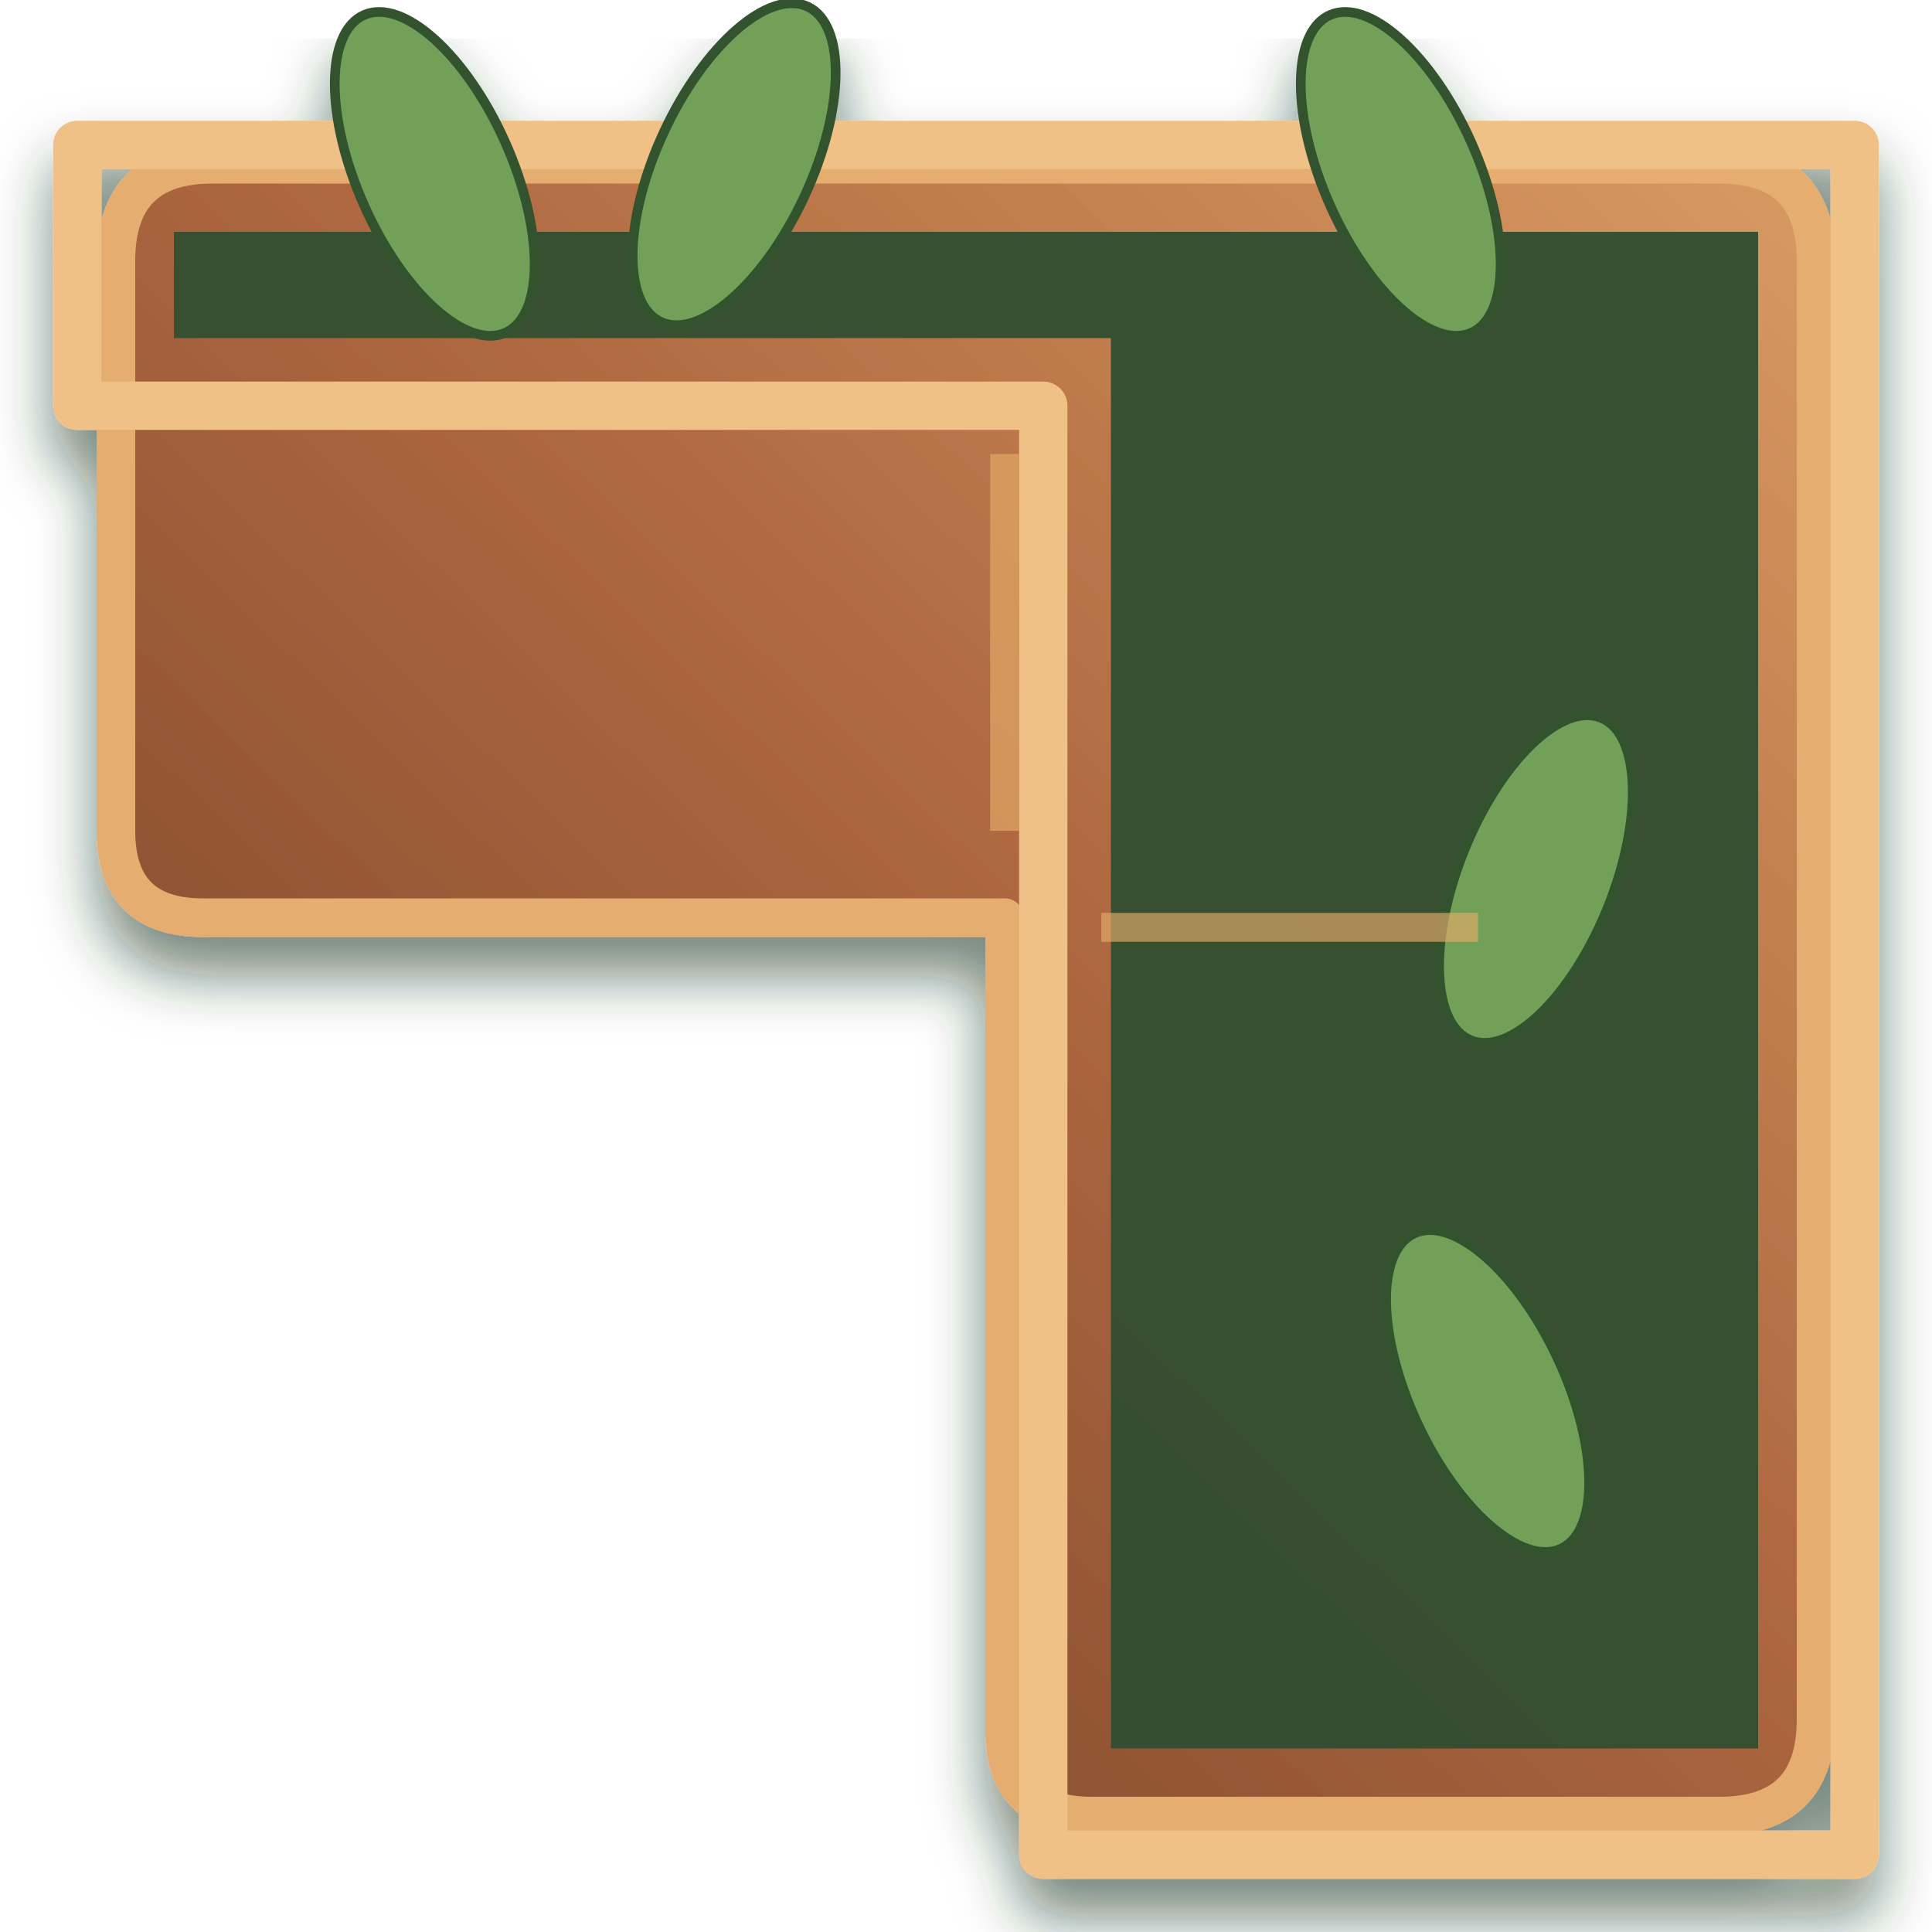
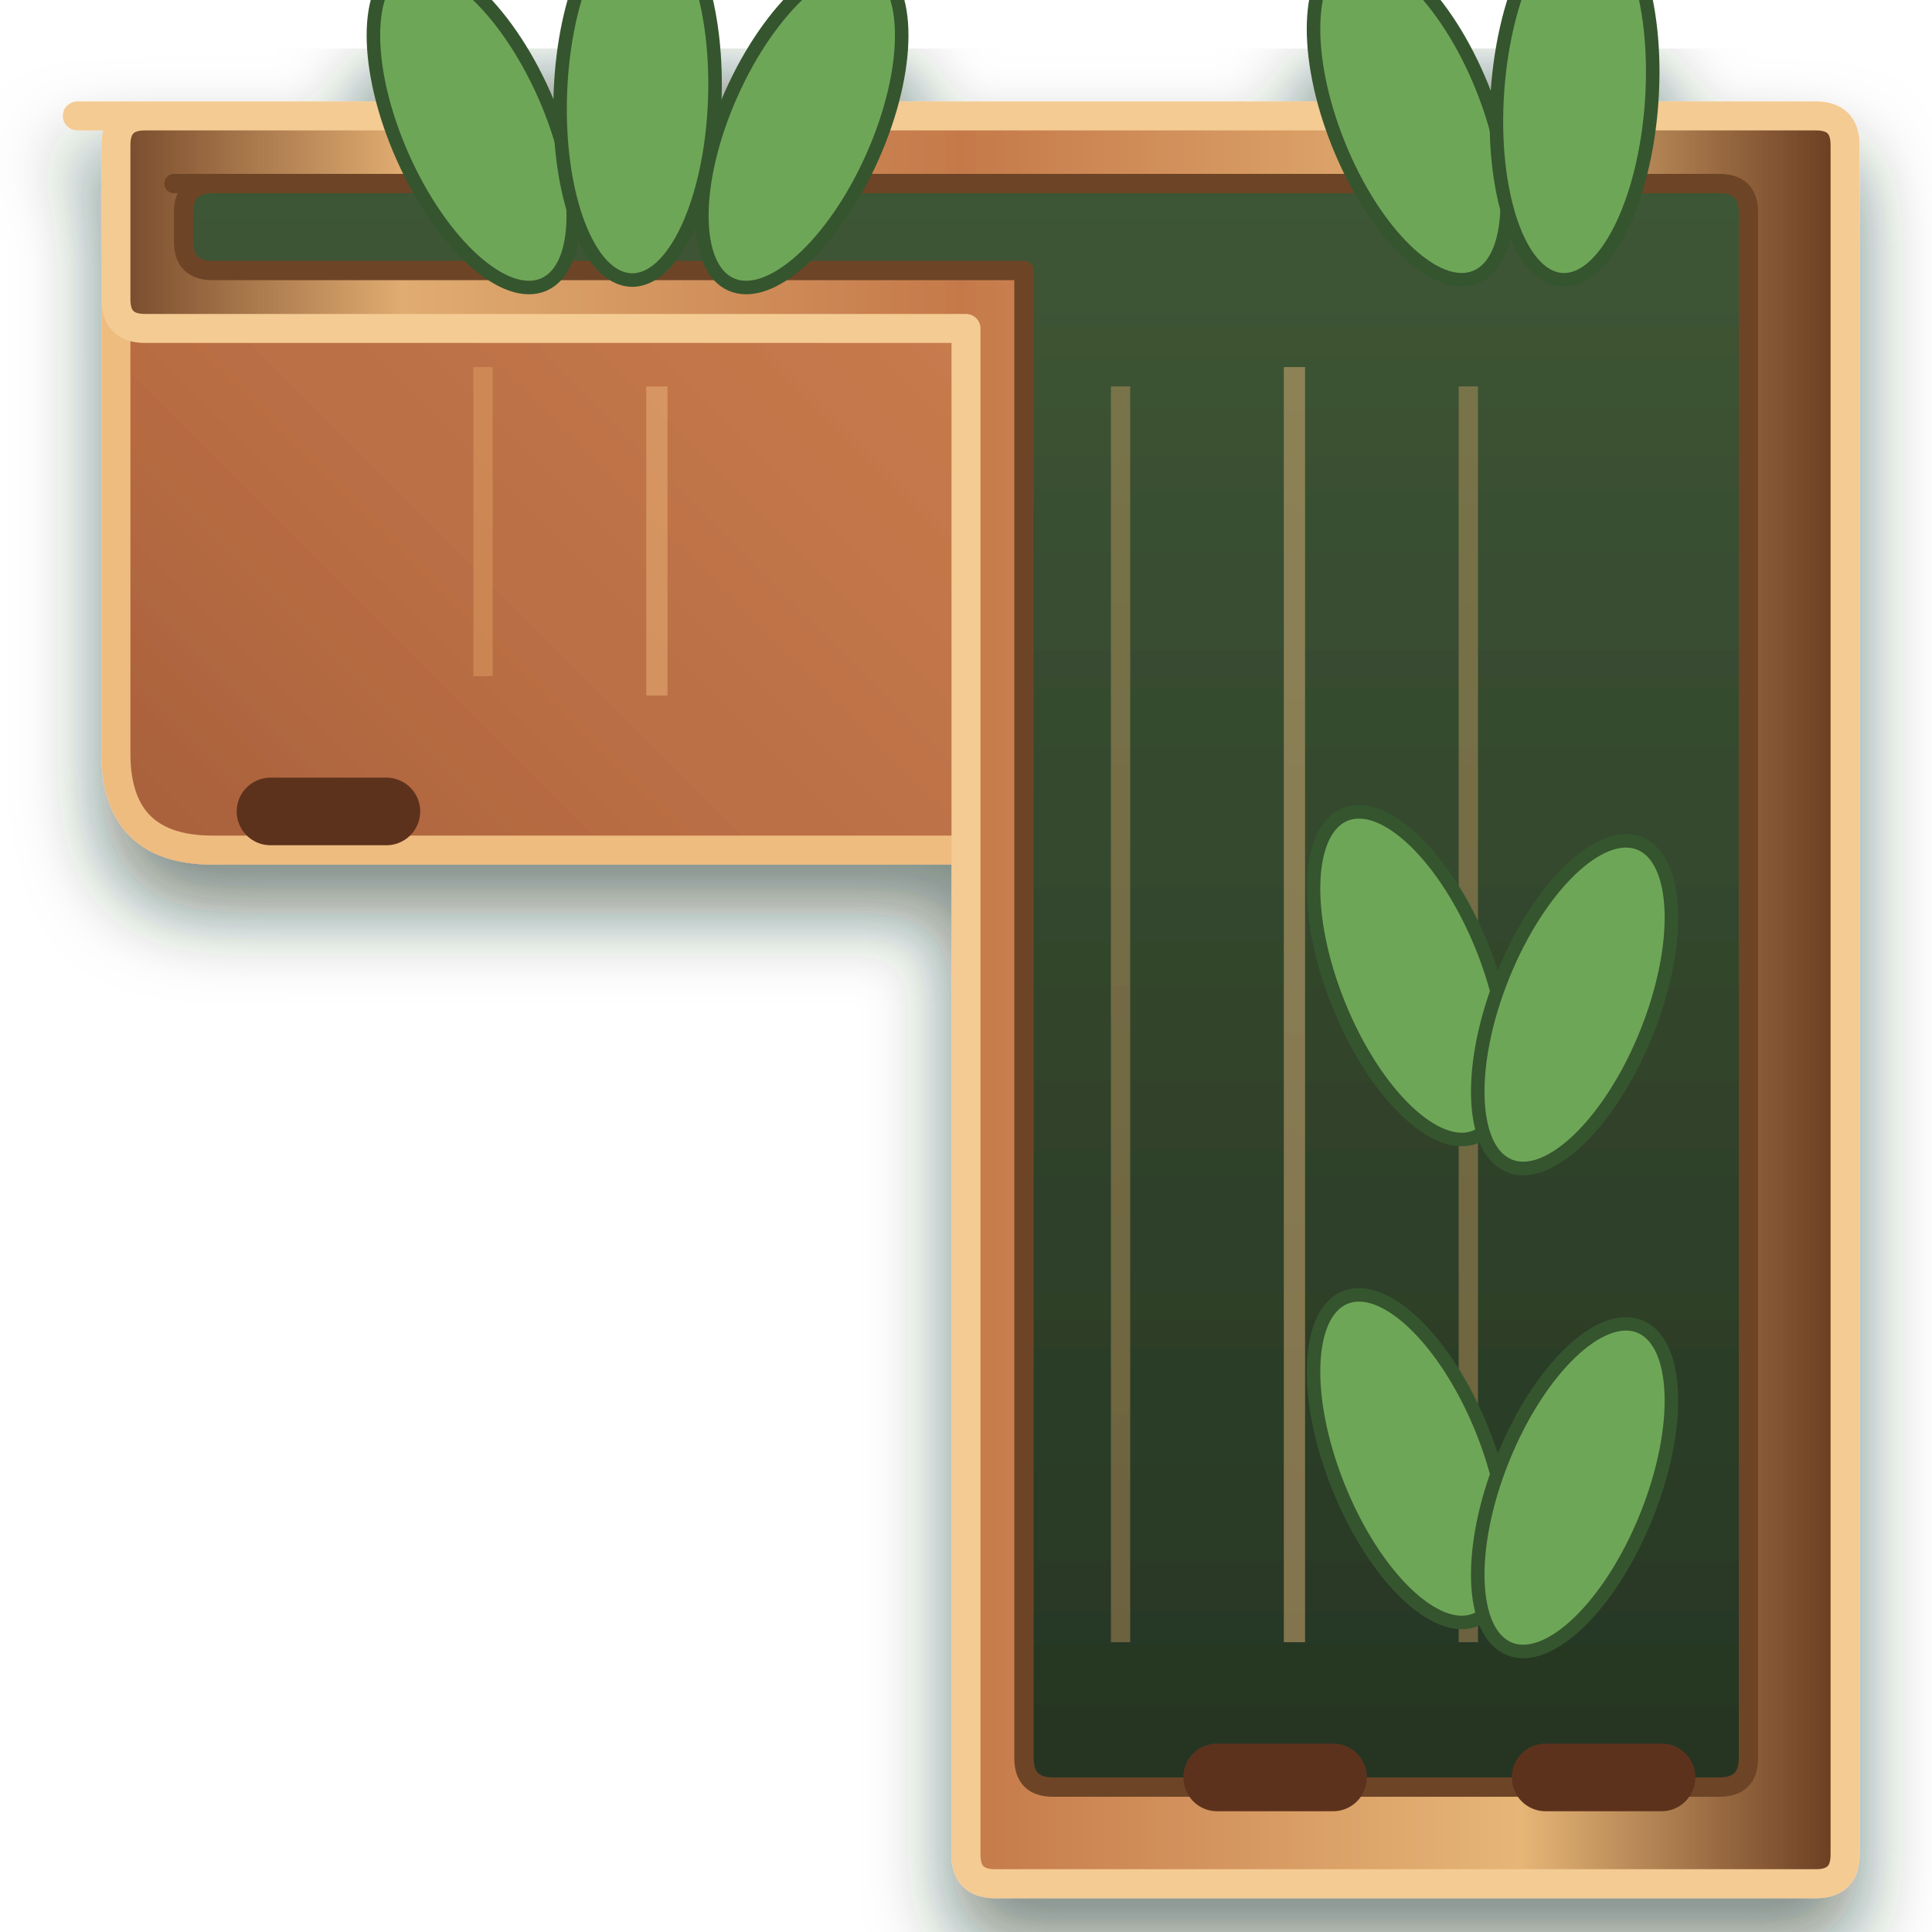
<svg xmlns="http://www.w3.org/2000/svg" viewBox="0 0 200 200">
  <defs>
-     <linearGradient id="p" x1="1" x2="0" y2="1">
-       <stop stop-color="#d99a62" />
-       <stop offset=".45" stop-color="#ae673f" />
-       <stop offset="1" stop-color="#704029" />
+     <linearGradient id="body" x1="1" x2="0" y2="1">
+       <stop offset="0" stop-color="#8b4b2d" />
+       <stop offset="0.18" stop-color="#cf8353" />
+       <stop offset="0.55" stop-color="#b96d43" />
+       <stop offset="0.84" stop-color="#995635" />
+       <stop offset="1" stop-color="#6a3822" />
    </linearGradient>
-     <filter id="s">
-       <feDropShadow dx="0" dy="4" stdDeviation="3" flood-color="#173424" flood-opacity=".58" />
+     <linearGradient id="rim" x1="1" x2="0">
+       <stop offset="0" stop-color="#6c3e22" />
+       <stop offset="0.18" stop-color="#e6b677" />
+       <stop offset="0.5" stop-color="#c5794a" />
+       <stop offset="0.82" stop-color="#e0ac71" />
+       <stop offset="1" stop-color="#6d4024" />
+     </linearGradient>
+     <linearGradient id="soil" x1="0" x2="0" y2="1">
+       <stop offset="0" stop-color="#3e5635" />
+       <stop offset="1" stop-color="#263523" />
+     </linearGradient>
+     <filter id="shadow" x="-20%" y="-20%" width="140%" height="160%">
+       <feDropShadow dx="0" dy="5" stdDeviation="4" flood-color="#173425" flood-opacity="0.55" />
    </filter>
  </defs>
-   <g filter="url(#s)">
-     <path d="M12 27Q12 17 22 17H178Q188 17 188 27V178Q188 188 178 188H113Q104 188 104 179V95H21Q12 95 12 86Z" fill="url(#p)" stroke="#e6ad70" stroke-width="4" stroke-linejoin="round" />
-     <path d="M8 15H192V192H108V42H8Z" fill="none" stroke="#efc187" stroke-width="5" stroke-linejoin="round" />
-     <path d="M18 24H182V181H115V35H18Z" fill="#314e2f" opacity=".95" />
-     <g fill="#72a059" stroke="#31522e">
-       <ellipse cx="45" cy="18" rx="8" ry="18" transform="rotate(-24 45 18)" />
-       <ellipse cx="76" cy="17" rx="8" ry="18" transform="rotate(25 76 17)" />
-       <ellipse cx="145" cy="18" rx="8" ry="18" transform="rotate(-24 145 18)" />
-       <ellipse cx="159" cy="91" rx="8" ry="18" transform="rotate(22 159 91)" />
-       <ellipse cx="154" cy="144" rx="8" ry="18" transform="rotate(-25 154 144)" />
+   <g filter="url(#shadow)">
+     <path d="M12 24 Q12 14 24 14 H176 Q188 14 188 24 V176 Q188 188 176 188 H114 Q102 188 102 176 V88 H22 Q12 88 12 78 Z" fill="url(#body)" stroke="#efbc80" stroke-width="3" stroke-linejoin="round" />
+     <path d="M8 12 H188 Q191 12 191 15 V192 Q191 195 188 195 H103 Q100 195 100 192 V34 H15 Q12 34 12 31 V15 Q12 12 15 12 Z" fill="url(#rim)" stroke="#f4cb93" stroke-width="3" stroke-linejoin="round" />
+     <path d="M18 19 H178 Q181 19 181 22 V182 Q181 185 178 185 H109 Q106 185 106 182 V28 H22 Q19 28 19 25 V22 Q19 19 22 19 Z" fill="url(#soil)" stroke="#6d4528" stroke-width="2" stroke-linejoin="round" />
+     <path d="M50 38 V70" stroke="#ebb270" stroke-width="2" opacity="0.35" />
+     <path d="M68 40 V72" stroke="#f0bd80" stroke-width="2.2" opacity="0.45" />
+     <path d="M116 40 V170" stroke="#ebb270" stroke-width="2" opacity="0.35" />
+     <path d="M134 38 V170" stroke="#f0bd80" stroke-width="2.2" opacity="0.45" />
+     <path d="M152 40 V170" stroke="#ebb270" stroke-width="2" opacity="0.35" />
+     <path d="M126 184 h12 M160 184 h12 M28 84 h12" stroke="#5d331f" stroke-width="7" stroke-linecap="round" />
+     <g fill="#6ea659" stroke="#35552e" stroke-width="1.4">
+       <ellipse cx="49" cy="13" rx="8" ry="18" transform="rotate(-24 49 13)" />
+       <ellipse cx="66" cy="10" rx="8" ry="19" transform="rotate(2 66 10)" />
+       <ellipse cx="83" cy="13" rx="8" ry="18" transform="rotate(24 83 13)" />
+       <ellipse cx="146" cy="12" rx="8" ry="18" transform="rotate(-22 146 12)" />
+       <ellipse cx="163" cy="10" rx="8" ry="19" transform="rotate(4 163 10)" />
+       <ellipse cx="146" cy="101" rx="8" ry="18" transform="rotate(-22 146 101)" />
+       <ellipse cx="163" cy="104" rx="8" ry="18" transform="rotate(22 163 104)" />
+       <ellipse cx="146" cy="151" rx="8" ry="18" transform="rotate(-22 146 151)" />
+       <ellipse cx="163" cy="154" rx="8" ry="18" transform="rotate(22 163 154)" />
    </g>
-     <path d="M104 47v39M114 96h39" stroke="#e5ac69" stroke-width="3" opacity=".65" />
  </g>
</svg>
